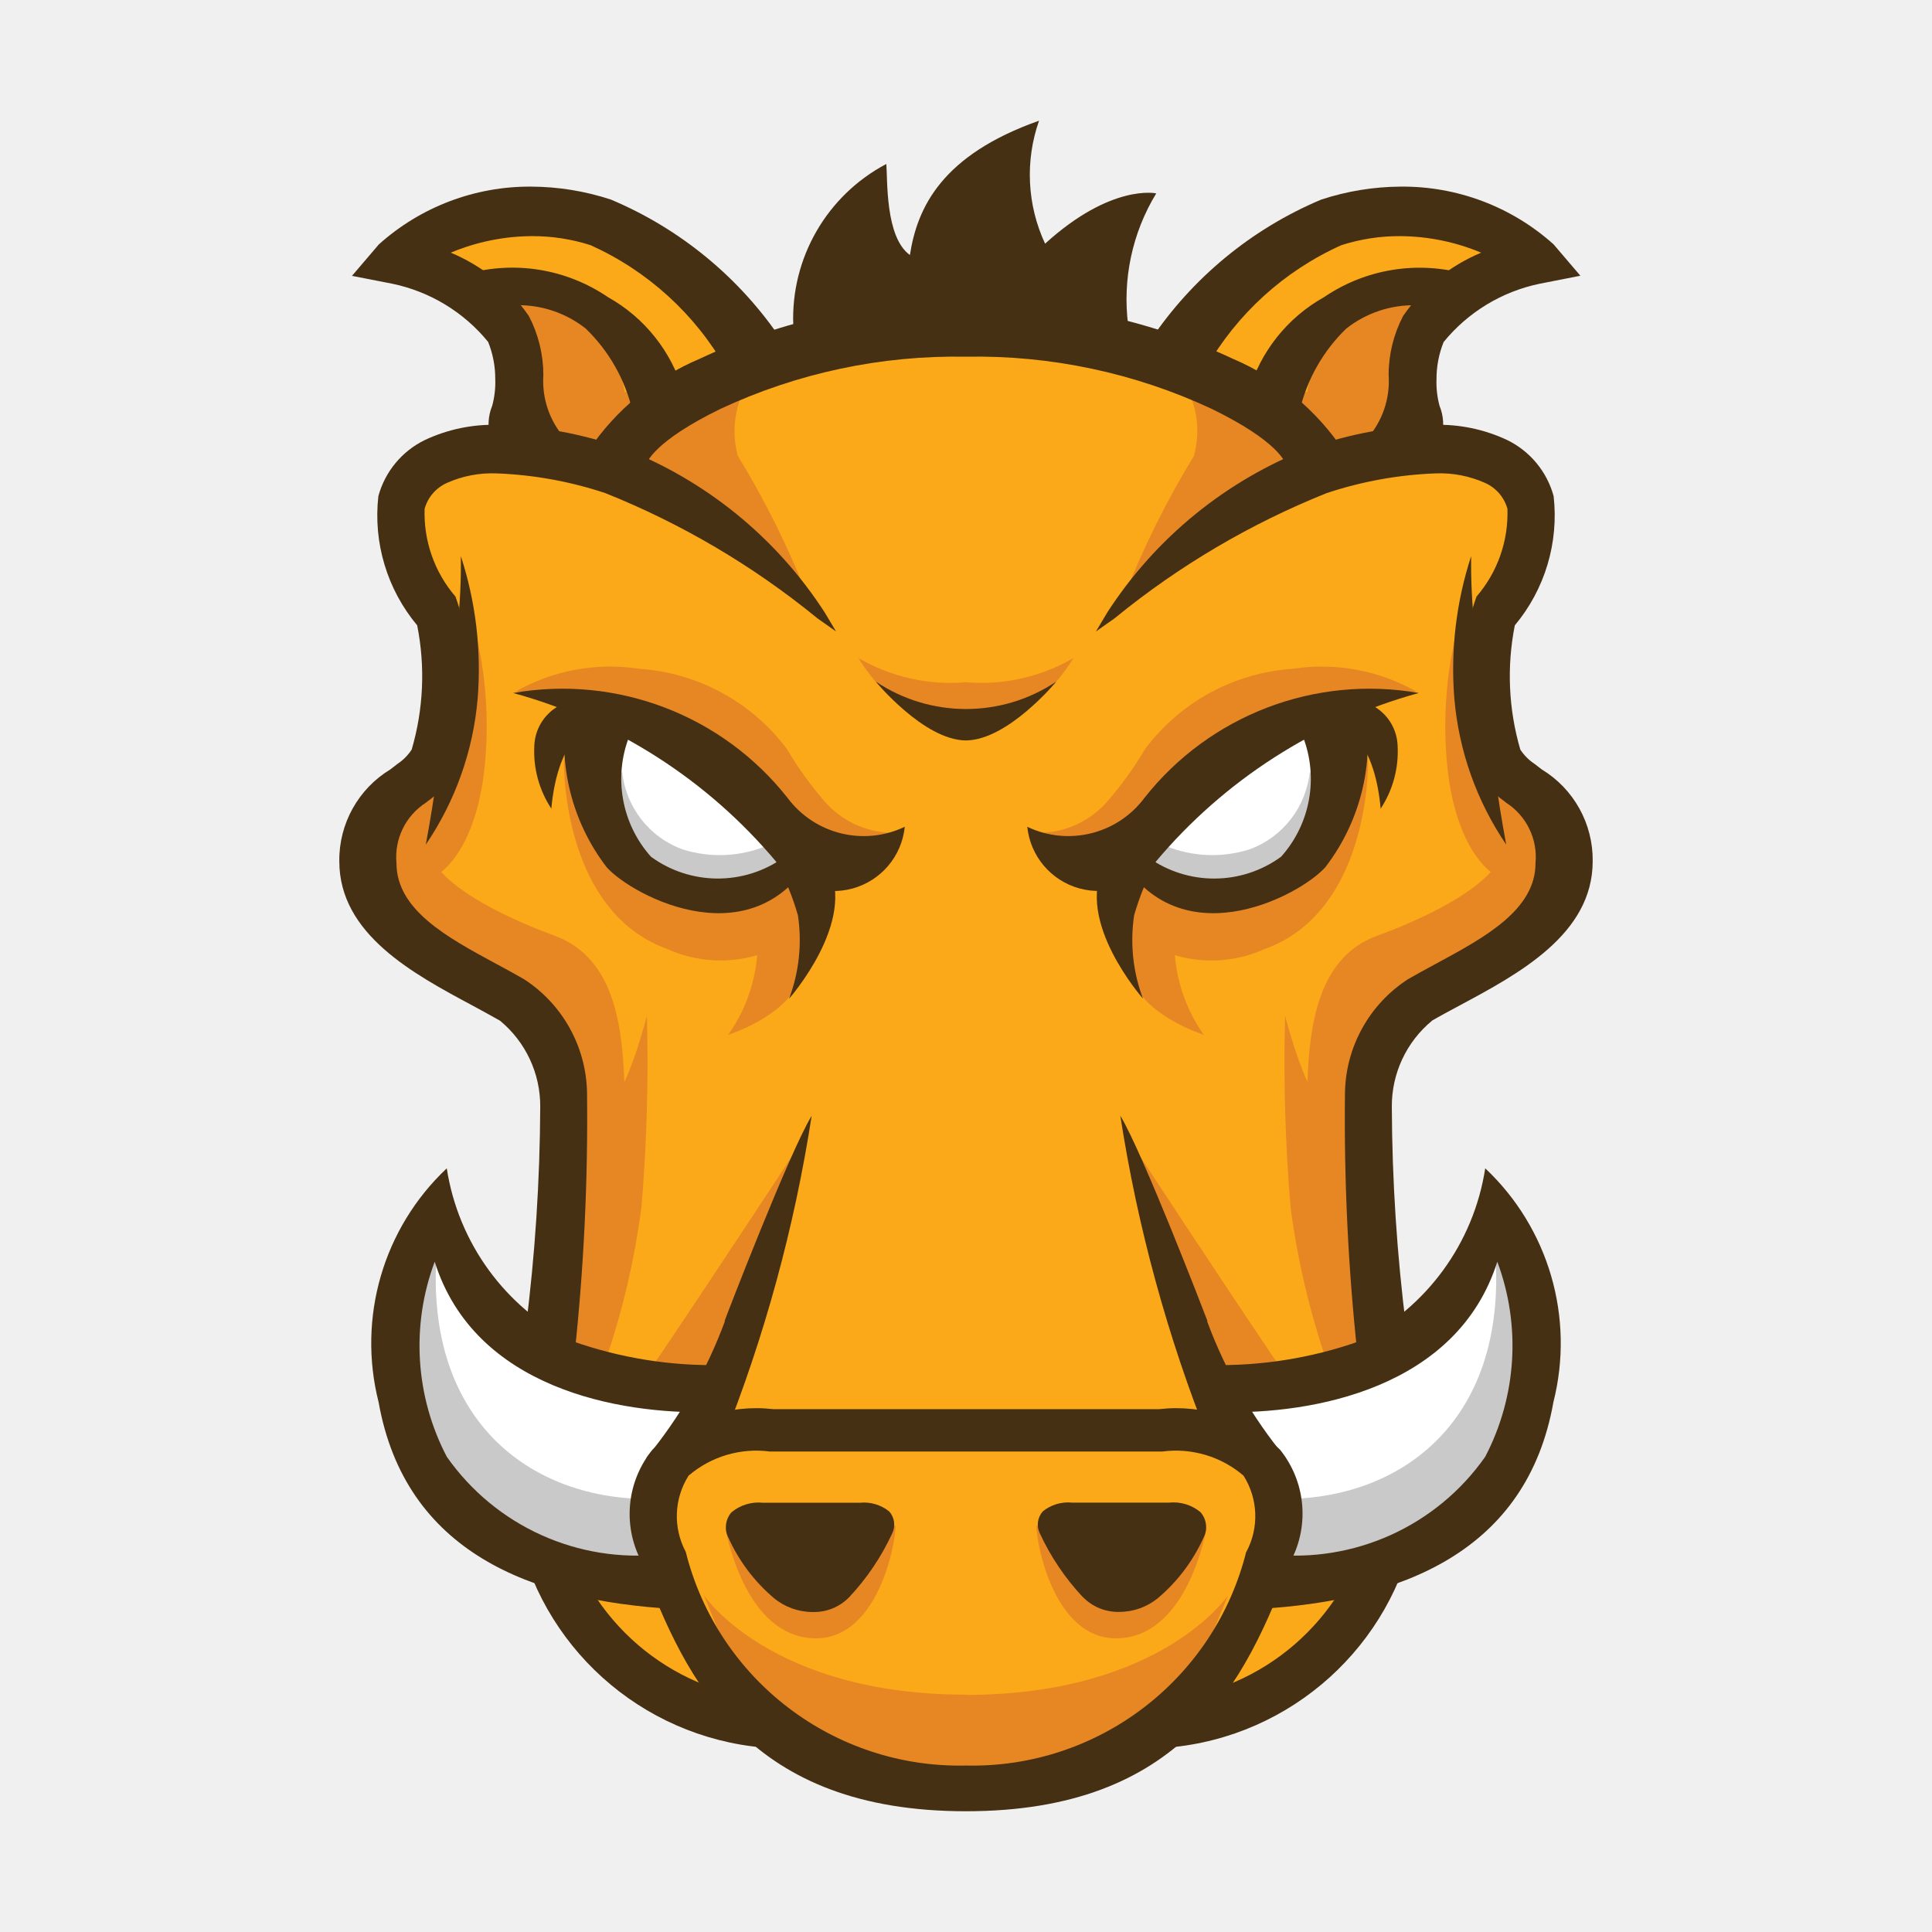
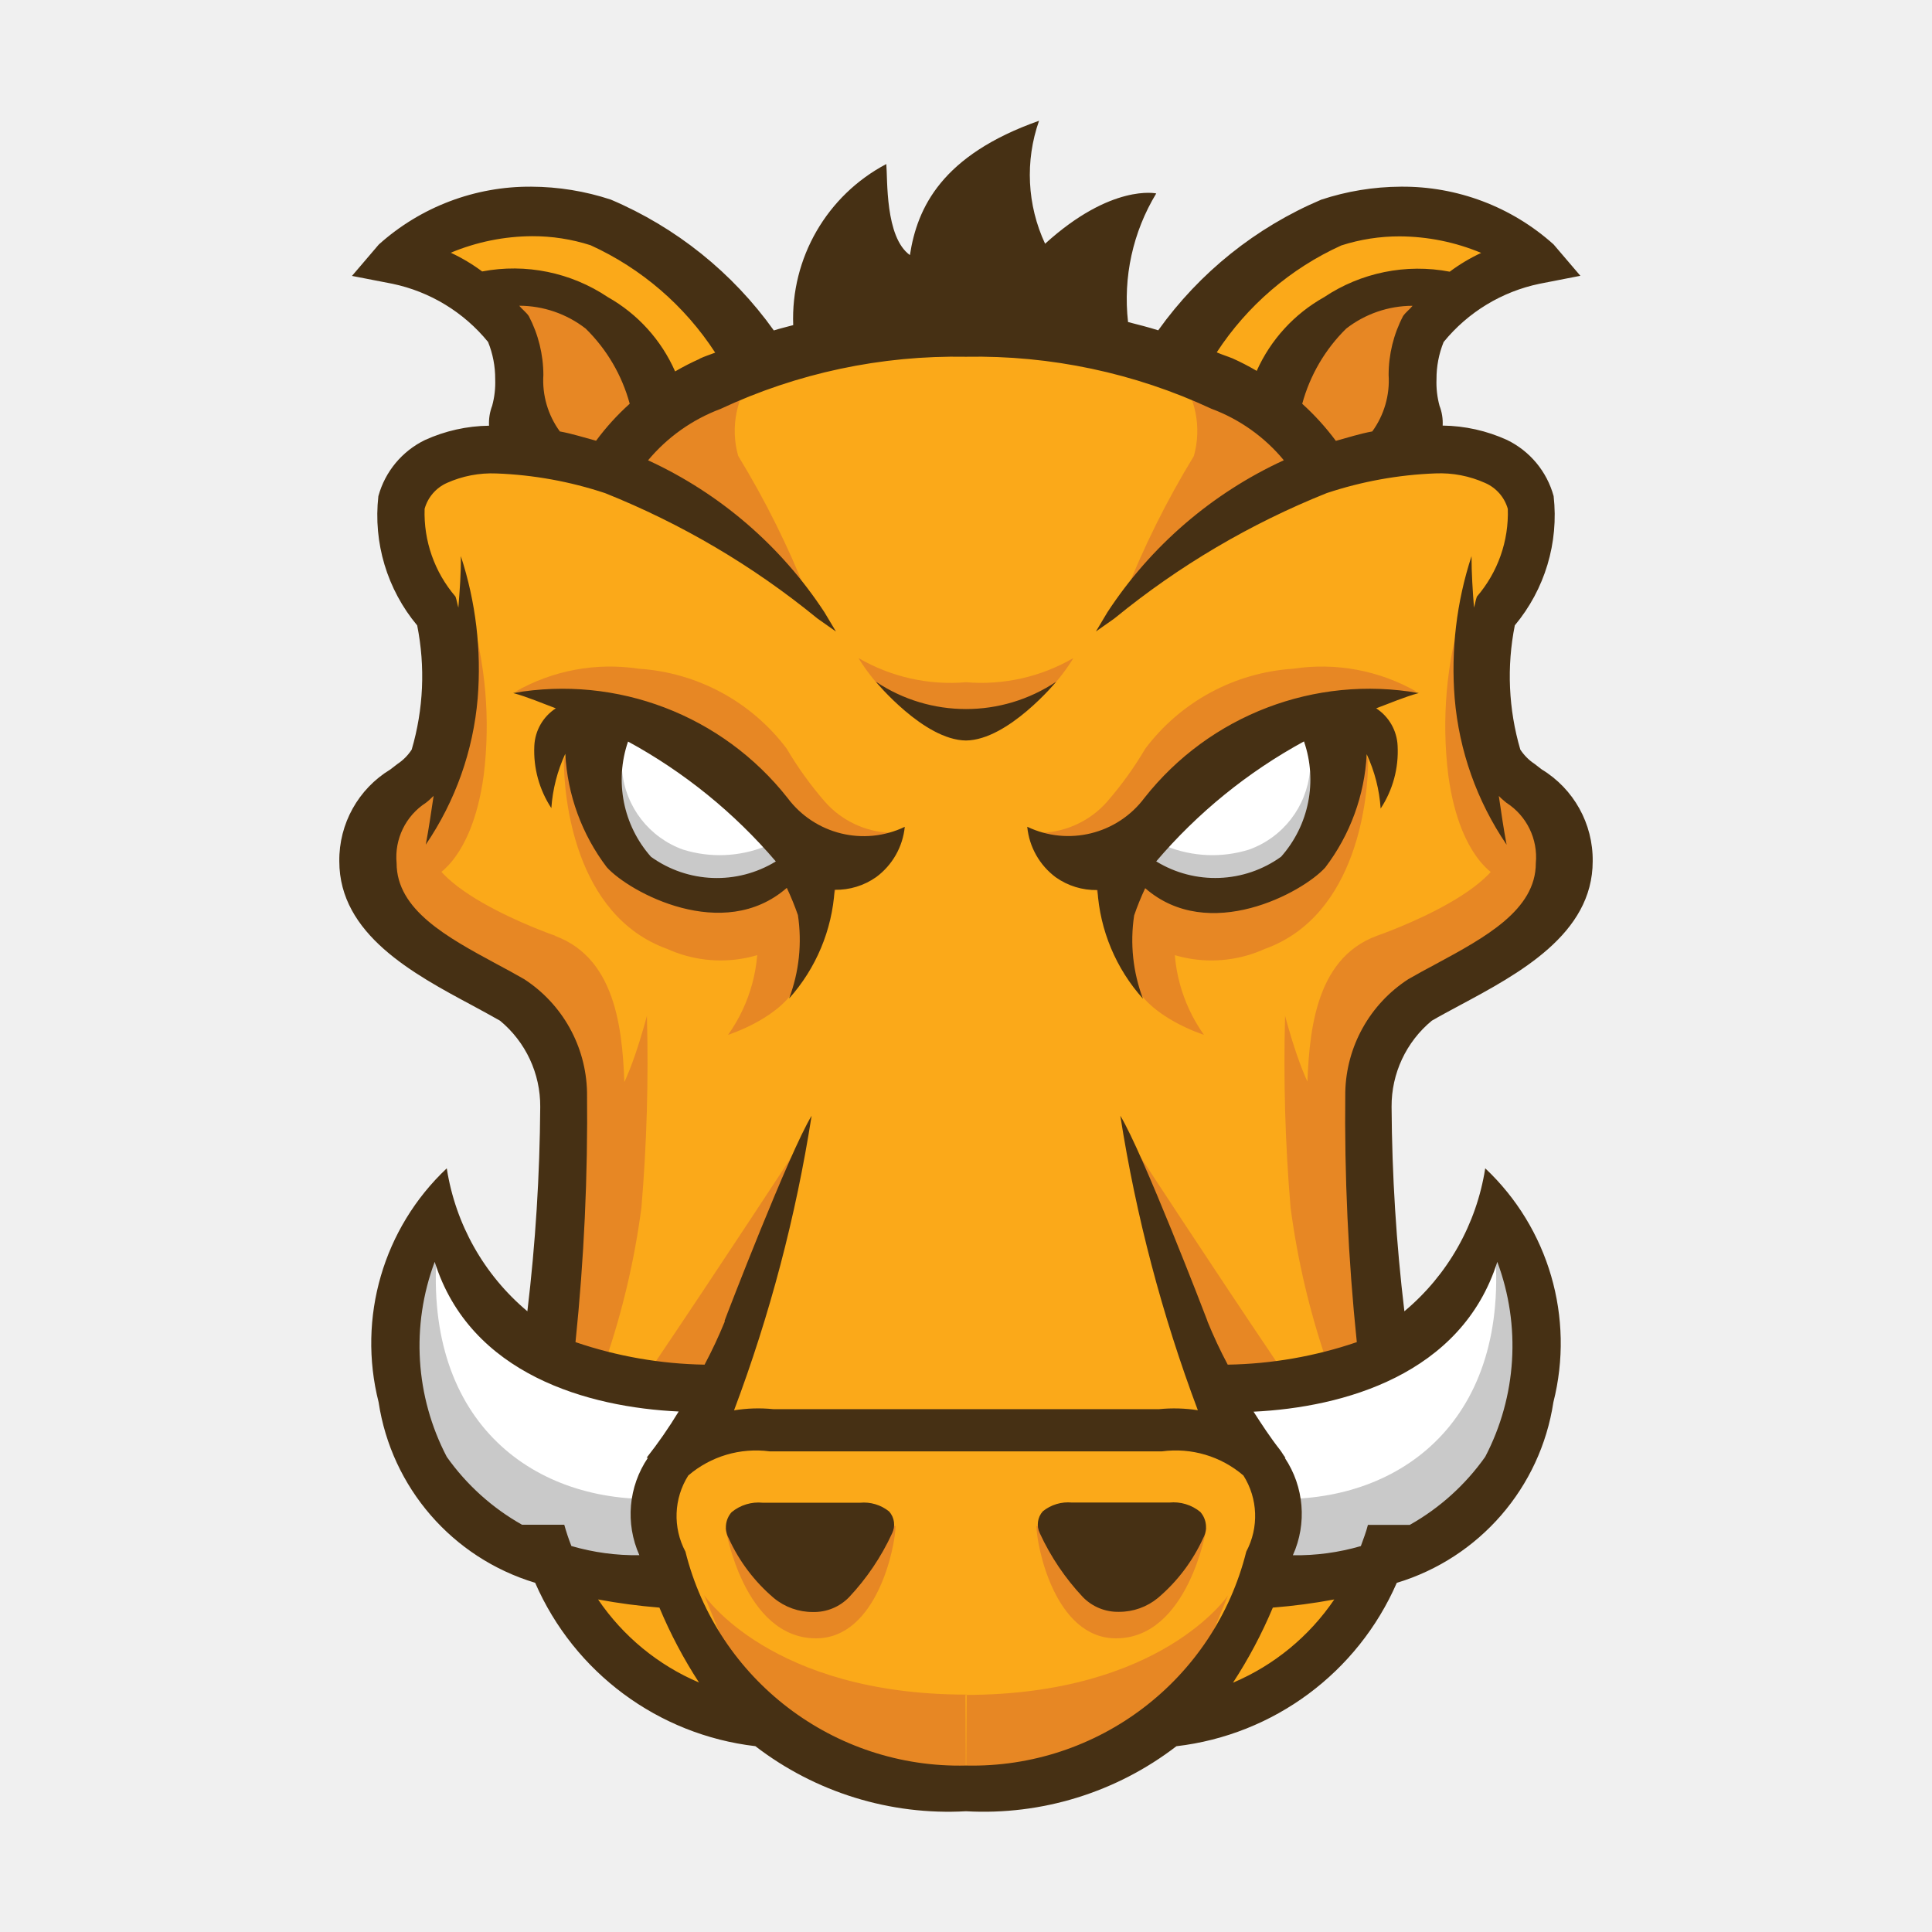
<svg xmlns="http://www.w3.org/2000/svg" viewBox="0 0 32 32">
-   <path d="M6.957,8.805s.48,1.849.548,2.466-1.233,1.986-1.233,2.671a2.673,2.673,0,0,0,1.781,2.535,3.142,3.142,0,0,1,1.712,3.151,13.994,13.994,0,0,1-.548,2.808s-.342,4.589,1.507,5.411,1.438.822,1.849.822S16,29.9,17.779,29.424A4.875,4.875,0,0,0,20.04,28.4a2.324,2.324,0,0,0,2.329-1.439,18.57,18.57,0,0,0,.685-6.37c-.206-1.507-.479-3.493.753-4.178s2.535-1.507,2.329-2.192a5.292,5.292,0,0,0-1.3-1.644,6.786,6.786,0,0,1-.069-2.123c.205-.411,1.438-1.439.753-2.192A2.9,2.9,0,0,0,23.6,7.5l-1.575.137a9.65,9.65,0,0,0-6.165-2.26,9.275,9.275,0,0,0-5.685,2.26,3.513,3.513,0,0,0-2.192,0C6.956,8.052,6.752,7.641,6.957,8.805Z" style="fill:#fba919" />
-   <path d="M13.216,19s-1.357,2.074-2.352,3.546c-.154.228,1,.243,1,.243L13.216,19Zm.646-4.3s-.409,1.02-.633,1.561c-.243.588-1.17.88-1.17.88a2.656,2.656,0,0,0,.481-1.781c0-.536.692-.749.692-.749l.631.088Z" style="fill:#e78724" />
-   <path d="M13.449,15.281a2.14,2.14,0,0,1-2.393.439C9.5,15.161,9.34,13.166,9.34,12.608s2.952.558,3.351.8,1.156,1.2.758,1.875ZM7.573,4.624A3.3,3.3,0,0,1,9.966,5.1,4.376,4.376,0,0,1,11.2,6.459L9.589,7.739A2.072,2.072,0,0,1,8.57,6.34c-.239-1.037-.08-1.516-1-1.715Z" style="fill:#e78724" />
-   <path d="M13.03,12.4a3.338,3.338,0,0,0-2.451-1.324,3.167,3.167,0,0,0-2.046.382s2.272.1,2.927.956c1.219,1.6,3,1.731,3.282,1.379a1.517,1.517,0,0,1-1.078-.513A5.962,5.962,0,0,1,13.03,12.4ZM9.195,15.5s-2.521-.867-2.042-1.744.1-1.356.1-1.356S5.843,13.454,6.2,14.571c.22.685.59,1.182,2.621,2.133.974,1.809.2,5.065.247,5.081.077.026,1.367-.638,1.279-3.684-.027-.935-.1-2.213-1.155-2.6Zm3.3-9.318c-1.057.537-2.5,1.285-2.5,1.285l.57.285c-.054.088-.081.141-.081.141l.585.266s1.428,1.034,2.3,1.7a14.835,14.835,0,0,0-1.148-2.309A1.535,1.535,0,0,1,12.5,6.185Zm3.511,21.887c-3.249,0-4.349-1.649-4.349-1.649l.508,1.236A5.687,5.687,0,0,0,16,29.859" style="fill:#e78724" />
-   <path d="M12.016,25.309s.3,1.827,1.5,1.827c1.017,0,1.317-1.543,1.317-1.862l-2.812.035Zm-1.992-2.755a13.174,13.174,0,0,0,.6-2.553,28.739,28.739,0,0,0,.091-3.176s-.319,1.237-.6,1.436a6.394,6.394,0,0,0-.8,1.556s-.278,2.019-.41,2.7c.366.073.674-.142,1.117.04Zm-2.89-8s.678-.24.878-1.715a6.663,6.663,0,0,0-.239-2.753,9.535,9.535,0,0,1-.2,2.433c-.239.4-.439.518-.718,1.037a.771.771,0,0,0,.279,1Z" style="fill:#e78724" />
-   <path d="M7.944,4.974l-.138-.088C7.4,4.9,7.944,4.974,7.944,4.974Z" style="fill:#fdc168" />
-   <path d="M13.05,5.748a1.58,1.58,0,0,1-.957-.585A3.312,3.312,0,0,0,9.428,3.717,11.993,11.993,0,0,0,6.561,4.1l1.245.786c.132,0,.362,0,.742.01a1.908,1.908,0,0,1,1.8,1.6l5.5-.758" style="fill:#fba919" />
-   <path d="M13.582,14.282a2.165,2.165,0,0,1-1.888.505c-1.144-.239-1.835-.745-1.888-1.622a1.8,1.8,0,0,1,.24-1.223,6.644,6.644,0,0,1,1.888.931c.612.532,1.064,1.383,1.649,1.409Z" style="fill:#fff" />
-   <path d="M12.681,14.016a2.037,2.037,0,0,1-1.368.055,1.531,1.531,0,0,1-1.008-1.3s-.58,1.7,1.046,2.029a2.379,2.379,0,0,0,2.075-.493l-.745-.293Z" style="fill:#c9c9c9" />
-   <path d="M13.139,5.387a2.894,2.894,0,0,1,1.541-2.671c.023.247-.023,1.212.391,1.508.121-.788.529-1.656,2.139-2.225a2.7,2.7,0,0,0,.1,2.037c1.1-1,1.841-.833,1.841-.833a3.374,3.374,0,0,0-.465,2.184c-2.208-.173-5.533.235-5.543,0ZM8.459,7.61c-.527-.437-.134-.843-.176-1.339a1.658,1.658,0,0,0-.131-.651,2.832,2.832,0,0,0-1.64-1l-.537-.105L6.331,4.1a3.783,3.783,0,0,1,3.763-.717,6.355,6.355,0,0,1,2.792,2.307l-.792.372A5,5,0,0,0,9.806,3.985a3.468,3.468,0,0,0-2.537.2,2.969,2.969,0,0,1,1.423,1.09,2.064,2.064,0,0,1,.228.939A1.492,1.492,0,0,0,9.31,7.331ZM7.052,13.99a5.072,5.072,0,0,0,.86-2.425,6.042,6.042,0,0,0-.279-2.354,9.623,9.623,0,0,1-.259,2.354,22.7,22.7,0,0,1-.322,2.425Z" style="fill:#463014" />
-   <path d="M10.551,6.779a2.851,2.851,0,0,0-.8-1.4,2.085,2.085,0,0,0-1.857-.307l-.147-.455a2.732,2.732,0,0,1,2.279.37A2.563,2.563,0,0,1,11.24,6.5l-.689.275ZM9.136,13.4a1.725,1.725,0,0,1-.286-1.047.788.788,0,0,1,.381-.647c.416-.183.6.289.6.289s-.586.145-.7,1.405Z" style="fill:#463014" />
-   <path d="M12.96,14.16l.022.042a1.88,1.88,0,0,1-2.2-.012,1.936,1.936,0,0,1-.357-2,3.582,3.582,0,0,1,1.214.528c-.425-.38-.8-.659-.8-.665l-.483-.137-.94-.322a3.4,3.4,0,0,0,.634,2.772c.438.485,2.494,1.572,3.47-.286l-.564.084Z" style="fill:#463014" />
-   <path d="M12.858,14.279a1.183,1.183,0,0,0,2.128-.585,1.574,1.574,0,0,1-1.942-.479A4.745,4.745,0,0,0,8.5,11.478a8.691,8.691,0,0,1,4.36,2.8Z" style="fill:#463014" />
-   <path d="M8.282,16.906a1.835,1.835,0,0,1,.666,1.426A30.168,30.168,0,0,1,8.708,22c.3.195.509.236.808.435a36.535,36.535,0,0,0,.207-4.346,2.287,2.287,0,0,0-1.043-1.87c-.149-.085-.3-.169-.46-.254-.812-.439-1.653-.893-1.653-1.669a1.07,1.07,0,0,1,.486-1l.027-.022a1.449,1.449,0,0,0,.464-.535,4.26,4.26,0,0,0,0-2.858,2.116,2.116,0,0,1-.511-1.454A.665.665,0,0,1,7.4,8a1.827,1.827,0,0,1,.825-.159,6.484,6.484,0,0,1,1.8.326,13.447,13.447,0,0,1,3.5,2.063l.023.018.3.211-.19-.318A6.988,6.988,0,0,0,10.3,7.415a6.833,6.833,0,0,0-2.049-.378,2.657,2.657,0,0,0-1.212.25,1.46,1.46,0,0,0-.772.93,2.84,2.84,0,0,0,.643,2.141,4.327,4.327,0,0,1-.091,2.057.823.823,0,0,1-.236.238c-.036.029-.076.059-.118.091a1.754,1.754,0,0,0-.845,1.521c0,1.209,1.226,1.865,2.21,2.392C7.988,16.743,8.142,16.826,8.282,16.906Z" style="fill:#463014" />
-   <path d="M8.459,7.61c-.527-.437-.134-.843-.176-1.339a1.658,1.658,0,0,0-.131-.651,2.832,2.832,0,0,0-1.64-1l-.537-.105L6.331,4.1a3.783,3.783,0,0,1,3.763-.717,6.355,6.355,0,0,1,2.792,2.307l-.792.372A5,5,0,0,0,9.806,3.985a3.468,3.468,0,0,0-2.537.2,2.969,2.969,0,0,1,1.423,1.09,2.064,2.064,0,0,1,.228.939A1.492,1.492,0,0,0,9.31,7.331Z" style="fill:#463014" />
-   <path d="M8.441,7.7l-.034-.028a.815.815,0,0,1-.254-.953,1.493,1.493,0,0,0,.05-.441,1.628,1.628,0,0,0-.118-.615A2.779,2.779,0,0,0,6.5,4.7l-.67-.131.444-.52A3.737,3.737,0,0,1,8.8,3.091a4.284,4.284,0,0,1,1.317.214,6.391,6.391,0,0,1,2.836,2.34L13,5.722l-.937.441-.038-.06A4.889,4.889,0,0,0,9.782,4.061a3.142,3.142,0,0,0-.966-.15,3.522,3.522,0,0,0-1.35.274,2.943,2.943,0,0,1,1.294,1.05A2.12,2.12,0,0,1,9,6.209a1.437,1.437,0,0,0,.363,1.06l.111.092L8.442,7.7Z" style="fill:#463014" />
-   <path d="M10.551,6.779a2.851,2.851,0,0,0-.8-1.4,2.085,2.085,0,0,0-1.857-.307l-.147-.455a2.732,2.732,0,0,1,2.279.37A2.563,2.563,0,0,1,11.24,6.5l-.689.275Z" style="fill:#463014" />
-   <path d="M10.494,6.887,10.474,6.8A2.769,2.769,0,0,0,9.7,5.441a1.8,1.8,0,0,0-1.151-.386,2.115,2.115,0,0,0-.63.092l-.076.025-.2-.608.076-.024a2.811,2.811,0,0,1,2.35.381,2.64,2.64,0,0,1,1.249,1.571l.01.063-.835.332ZM8.548,4.9a1.984,1.984,0,0,1,1.25.42,2.8,2.8,0,0,1,.807,1.355l.543-.216a2.68,2.68,0,0,0-1.17-1.4A2.523,2.523,0,0,0,8.5,4.594a2.71,2.71,0,0,0-.652.077l.1.3A2.373,2.373,0,0,1,8.548,4.9Zm4.914,21.8a1.006,1.006,0,0,1-.643-.23,2.836,2.836,0,0,1-.75-.992.377.377,0,0,1,.048-.431.7.7,0,0,1,.518-.157h1.609a.666.666,0,0,1,.485.145.329.329,0,0,1,.048.364,3.979,3.979,0,0,1-.713,1.057.811.811,0,0,1-.6.244Zm.247-12.364-.851-.055a4.45,4.45,0,0,1,.358.879,2.756,2.756,0,0,1-.146,1.381S14.206,15.255,13.709,14.334ZM12.646,28.945a4.573,4.573,0,0,1-4.095-3.691h.791a3.838,3.838,0,0,0,3.364,2.9l-.061.789Z" style="fill:#463014" />
-   <path d="M11.8,23.817a1.987,1.987,0,0,1,.005-.788,3.6,3.6,0,0,0-.953-.338c-.253-.16-1.55.164-2.491-.974-1.179-1.426-.931-2.277-.931-2.277-.3.336-.6.208-1.056,1.774s.217,2.658,1.48,3.754a4.02,4.02,0,0,0,2.167.813c-.243-.244.415-.269.869-.438a1.214,1.214,0,0,1,.3-1.009,1.543,1.543,0,0,1,.6-.358l.034-.082A.7.7,0,0,1,11.8,23.817Z" style="fill:#fff" />
-   <path d="M10.88,25.333c-.026-.077-.046-.155-.066-.234s-.125-.33,0-.052a1.033,1.033,0,0,1-.071-.219c-2.046,0-3.827-1.408-3.483-4.361-.268-.356-.643.717-.643.717S5.6,24.158,8.242,25.311a4.088,4.088,0,0,0,1.844.549.926.926,0,0,0,.858-.365c-.024-.054-.046-.108-.065-.163Z" style="fill:#c9c9c9" />
-   <path d="M11.758,23.389a1.643,1.643,0,0,1,.175-.731c.008-.017.018-.032.027-.049a6.963,6.963,0,0,1-2.467-.391A3.86,3.86,0,0,1,7.4,19.351a3.978,3.978,0,0,0-1.129,3.874c.441,2.479,2.516,3.287,4.882,3.424a1.881,1.881,0,0,1-.182-.906A3.846,3.846,0,0,1,7.4,24.128a3.971,3.971,0,0,1-.2-3.23C7.861,23,10.257,23.425,11.758,23.389Z" style="fill:#463014" />
-   <path d="M12.006,21.885a7.8,7.8,0,0,1-1.3,2.261s1.2-.054,1.262-.266a24.7,24.7,0,0,0,1.476-5.4c-.372.612-1.407,3.3-1.443,3.4Z" style="fill:#463014" />
-   <path d="M18.784,19s1.356,2.074,2.352,3.546c.154.228-1,.243-1,.243L18.784,19Zm-.646-4.3s.409,1.02.633,1.561c.243.588,1.17.88,1.17.88a2.656,2.656,0,0,1-.48-1.781c0-.536-.692-.749-.692-.749l-.631.088Z" style="fill:#e78724" />
-   <path d="M18.551,15.281a2.141,2.141,0,0,0,2.394.439c1.556-.558,1.715-2.553,1.715-3.112s-2.952.558-3.351.8-1.157,1.2-.758,1.875ZM24.427,4.624a3.305,3.305,0,0,0-2.394.479A4.384,4.384,0,0,0,20.8,6.459l1.614,1.279a2.073,2.073,0,0,0,1.019-1.4c.239-1.037.08-1.516,1-1.715Z" style="fill:#e78724" />
-   <path d="M18.97,12.4a3.337,3.337,0,0,1,2.451-1.324,3.166,3.166,0,0,1,2.045.382s-2.272.1-2.927.956c-1.219,1.6-3,1.731-3.281,1.379a1.516,1.516,0,0,0,1.078-.513A5.962,5.962,0,0,0,18.97,12.4Zm3.835,3.1s2.52-.867,2.042-1.744-.1-1.356-.1-1.356,1.408,1.051,1.049,2.168c-.22.685-.59,1.182-2.621,2.133-.974,1.809-.2,5.065-.247,5.081-.077.026-1.367-.638-1.279-3.684C21.677,17.165,21.752,15.888,22.805,15.5ZM19.5,6.185c1.057.537,2.5,1.285,2.5,1.285l-.57.285c.054.088.081.141.081.141l-.585.266s-1.428,1.034-2.3,1.7a14.821,14.821,0,0,1,1.148-2.309A1.534,1.534,0,0,0,19.5,6.185ZM15.991,28.073c3.248,0,4.349-1.649,4.349-1.649l-.507,1.236A5.688,5.688,0,0,1,16,29.859" style="fill:#e78724" />
-   <path d="M19.984,25.309s-.3,1.827-1.5,1.827c-1.017,0-1.317-1.543-1.317-1.862Zm1.992-2.755a13.193,13.193,0,0,1-.6-2.553,28.7,28.7,0,0,1-.091-3.176s.319,1.237.6,1.436a6.38,6.38,0,0,1,.8,1.556s.278,2.019.41,2.7c-.366.073-.674-.142-1.117.04Zm2.89-8s-.678-.24-.878-1.715a6.663,6.663,0,0,1,.239-2.753,9.524,9.524,0,0,0,.2,2.433c.239.4.439.518.718,1.037A.772.772,0,0,1,24.866,14.551Z" style="fill:#e78724" />
-   <path d="M24.056,4.974l.139-.088C24.6,4.9,24.056,4.974,24.056,4.974Z" style="fill:#fdc168" />
-   <path d="M18.95,5.748a1.58,1.58,0,0,0,.957-.585,3.312,3.312,0,0,1,2.665-1.447,11.993,11.993,0,0,1,2.867.383l-1.245.786c-.132,0-.362,0-.743.01a1.907,1.907,0,0,0-1.8,1.6l-5.5-.758" style="fill:#fba919" />
-   <path d="M18.418,14.282a2.165,2.165,0,0,0,1.888.505c1.144-.239,1.835-.745,1.888-1.622a1.8,1.8,0,0,0-.239-1.223,6.639,6.639,0,0,0-1.888.931C19.456,13.4,19,14.256,18.418,14.282Z" style="fill:#fff" />
-   <path d="M19.319,14.016a2.038,2.038,0,0,0,1.368.055,1.531,1.531,0,0,0,1.008-1.3s.579,1.7-1.046,2.029a2.379,2.379,0,0,1-2.075-.493l.745-.293Z" style="fill:#c9c9c9" />
-   <path d="M23.541,7.61c.527-.437.135-.843.176-1.339a1.65,1.65,0,0,1,.13-.651,2.832,2.832,0,0,1,1.64-1l.537-.105L25.67,4.1a3.784,3.784,0,0,0-3.764-.717,6.355,6.355,0,0,0-2.792,2.307l.792.372a5,5,0,0,1,2.289-2.075,3.467,3.467,0,0,1,2.537.2,2.97,2.97,0,0,0-1.423,1.09,2.063,2.063,0,0,0-.227.939,1.492,1.492,0,0,1-.392,1.114l.852.279Zm1.407,6.38a5.074,5.074,0,0,1-.86-2.425,6.043,6.043,0,0,1,.279-2.354,9.614,9.614,0,0,0,.26,2.354A22.772,22.772,0,0,0,24.948,13.99Z" style="fill:#463014" />
-   <path d="M21.449,6.779a2.85,2.85,0,0,1,.8-1.4,2.084,2.084,0,0,1,1.856-.307l.148-.455a2.733,2.733,0,0,0-2.28.37A2.565,2.565,0,0,0,20.76,6.5ZM22.864,13.4a1.724,1.724,0,0,0,.285-1.047.786.786,0,0,0-.38-.647c-.416-.183-.6.289-.6.289s.586.145.7,1.405Z" style="fill:#463014" />
-   <path d="M19.041,14.16l-.022.042a1.879,1.879,0,0,0,2.2-.012,1.934,1.934,0,0,0,.357-2,3.585,3.585,0,0,0-1.214.528c.425-.38.8-.659.8-.665l.484-.137.939-.322a3.4,3.4,0,0,1-.635,2.772c-.438.485-2.494,1.572-3.469-.286l.565.084Z" style="fill:#463014" />
-   <path d="M19.142,14.279a1.183,1.183,0,0,1-2.127-.585,1.574,1.574,0,0,0,1.941-.479A4.745,4.745,0,0,1,23.5,11.478a8.7,8.7,0,0,0-4.361,2.8Z" style="fill:#463014" />
-   <path d="M23.719,16.906a1.834,1.834,0,0,0-.666,1.426A30.05,30.05,0,0,0,23.292,22c-.3.195-.509.236-.808.435a36.446,36.446,0,0,1-.207-4.346,2.287,2.287,0,0,1,1.043-1.87c.149-.085.3-.169.46-.254.812-.439,1.653-.893,1.653-1.669a1.07,1.07,0,0,0-.486-1l-.027-.022a1.446,1.446,0,0,1-.464-.535,4.26,4.26,0,0,1,0-2.858,2.116,2.116,0,0,0,.512-1.454A.666.666,0,0,0,24.6,8a1.826,1.826,0,0,0-.825-.159,6.482,6.482,0,0,0-1.8.326,13.457,13.457,0,0,0-3.5,2.063l-.023.018-.3.211.19-.318A6.991,6.991,0,0,1,21.7,7.415a6.834,6.834,0,0,1,2.049-.378,2.658,2.658,0,0,1,1.212.25,1.46,1.46,0,0,1,.772.93,2.839,2.839,0,0,1-.643,2.141,4.332,4.332,0,0,0,.091,2.057.824.824,0,0,0,.237.238c.036.029.075.059.118.091a1.753,1.753,0,0,1,.844,1.521c0,1.209-1.226,1.865-2.21,2.392-.162.087-.316.169-.455.25Z" style="fill:#463014" />
-   <path d="M22.257,7.468A4.178,4.178,0,0,0,20.415,5.94,10,10,0,0,0,16,5H16a10,10,0,0,0-4.412.943A4.179,4.179,0,0,0,9.743,7.468l-.084.111.984.219.031-.039.016-.036c.015-.065.147-.416,1.244-.951A9.211,9.211,0,0,1,16,5.908a9.208,9.208,0,0,1,4.065.862c1.1.535,1.229.886,1.244.951l.016.036.031.039.984-.219-.083-.111Z" style="fill:#463014" />
-   <path d="M23.541,7.61c.527-.437.135-.843.176-1.339a1.65,1.65,0,0,1,.13-.651,2.832,2.832,0,0,1,1.64-1l.537-.105L25.67,4.1a3.784,3.784,0,0,0-3.764-.717,6.355,6.355,0,0,0-2.792,2.307l.792.372a5,5,0,0,1,2.289-2.075,3.467,3.467,0,0,1,2.537.2,2.97,2.97,0,0,0-1.423,1.09,2.063,2.063,0,0,0-.227.939,1.492,1.492,0,0,1-.392,1.114l.852.279Z" style="fill:#463014" />
-   <path d="M22.528,7.362l.111-.092A1.438,1.438,0,0,0,23,6.209a2.118,2.118,0,0,1,.239-.974,2.947,2.947,0,0,1,1.294-1.05,3.527,3.527,0,0,0-1.35-.274,3.137,3.137,0,0,0-.966.15A4.885,4.885,0,0,0,19.973,6.1l-.038.06L19,5.722l.048-.076a6.389,6.389,0,0,1,2.835-2.34A4.285,4.285,0,0,1,23.2,3.091a3.738,3.738,0,0,1,2.532.956l.444.52L25.5,4.7a2.779,2.779,0,0,0-1.589.965,1.636,1.636,0,0,0-.118.615,1.492,1.492,0,0,0,.05.441.815.815,0,0,1-.255.953l-.034.028-1.031-.338Z" style="fill:#463014" />
-   <path d="M21.449,6.779a2.85,2.85,0,0,1,.8-1.4,2.084,2.084,0,0,1,1.856-.307l.148-.455a2.733,2.733,0,0,0-2.28.37A2.565,2.565,0,0,0,20.76,6.5Z" style="fill:#463014" />
-   <path d="M20.672,6.555l.009-.063A2.643,2.643,0,0,1,21.93,4.922a2.812,2.812,0,0,1,2.35-.381l.076.024-.2.608-.076-.025a2.126,2.126,0,0,0-.63-.092,1.8,1.8,0,0,0-1.151.386A2.769,2.769,0,0,0,21.527,6.8l-.021.091-.835-.332Zm3.384-1.581.1-.3a2.705,2.705,0,0,0-.652-.077,2.523,2.523,0,0,0-1.48.458,2.679,2.679,0,0,0-1.17,1.4l.543.216A2.8,2.8,0,0,1,22.2,5.316a1.984,1.984,0,0,1,1.25-.42,2.377,2.377,0,0,1,.6.077Zm-6.12,21.48a3.991,3.991,0,0,1-.713-1.057.329.329,0,0,1,.049-.364.665.665,0,0,1,.484-.145h1.61a.7.7,0,0,1,.517.157.377.377,0,0,1,.048.431,2.834,2.834,0,0,1-.75.992,1.007,1.007,0,0,1-.643.23.811.811,0,0,1-.6-.244Zm.356-12.119.851-.055a4.462,4.462,0,0,0-.358.879,2.756,2.756,0,0,0,.146,1.381S17.795,15.255,18.292,14.334Z" style="fill:#463014" />
-   <path d="M16,11.3a3.026,3.026,0,0,1-1.78-.4s.695,1.218,1.779,1.218v0c1.085,0,1.779-1.218,1.779-1.218A3.028,3.028,0,0,1,16,11.3Z" style="fill:#e78724" />
-   <path d="M17.494,11.29a2.686,2.686,0,0,1-2.987,0s.792.967,1.489.974H16C16.7,12.256,17.494,11.29,17.494,11.29Zm1.86,17.655-.061-.789a3.838,3.838,0,0,0,3.364-2.9h.791A4.573,4.573,0,0,1,19.354,28.945Z" style="fill:#463014" />
-   <path d="M20.2,23.817a1.982,1.982,0,0,0-.005-.788,3.6,3.6,0,0,1,.953-.338c.253-.16,1.551.164,2.492-.974,1.179-1.426.93-2.277.93-2.277.3.336.6.208,1.056,1.774s-.217,2.658-1.48,3.754a4.019,4.019,0,0,1-2.167.813c.243-.244-.415-.269-.869-.438a1.214,1.214,0,0,0-.3-1.009,1.542,1.542,0,0,0-.6-.358c-.012-.028-.023-.055-.034-.082a.712.712,0,0,0,.019-.076Z" style="fill:#fff" />
-   <path d="M21.12,25.333c.027-.077.046-.155.066-.234s.126-.33,0-.052a1.034,1.034,0,0,0,.071-.219c2.046,0,3.827-1.408,3.482-4.361.268-.356.643.717.643.717s1.024,2.975-1.621,4.127a4.088,4.088,0,0,1-1.844.549.925.925,0,0,1-.858-.365c.024-.054.047-.108.065-.163Z" style="fill:#c9c9c9" />
-   <path d="M20.241,23.389a1.644,1.644,0,0,0-.174-.731c-.009-.017-.018-.032-.027-.049a6.963,6.963,0,0,0,2.467-.391A3.86,3.86,0,0,0,24.6,19.351a3.978,3.978,0,0,1,1.129,3.874c-.441,2.479-2.516,3.287-4.882,3.424a1.88,1.88,0,0,0,.182-.906A3.847,3.847,0,0,0,24.6,24.128a3.971,3.971,0,0,0,.2-3.23c-.665,2.1-3.061,2.527-4.563,2.491Z" style="fill:#463014" />
-   <path d="M21.2,24.01a2.49,2.49,0,0,0-2-.67l-3.192,0H16l-3.192,0a2.49,2.49,0,0,0-2,.67,1.685,1.685,0,0,0-.192,1.837C11.369,27.905,12.433,30,16,30H16c3.562,0,4.627-2.094,5.384-4.153A1.686,1.686,0,0,0,21.2,24.01ZM20.642,25.7A4.677,4.677,0,0,1,16,29.243a4.676,4.676,0,0,1-4.642-3.54,1.253,1.253,0,0,1,.047-1.261,1.72,1.72,0,0,1,1.347-.4h.864l2.385,0,2.385,0h.863a1.72,1.72,0,0,1,1.348.4,1.253,1.253,0,0,1,.047,1.261Z" style="fill:#463014" />
-   <path d="M19.994,21.885a7.8,7.8,0,0,0,1.3,2.261s-1.2-.054-1.262-.266a24.725,24.725,0,0,1-1.476-5.4c.372.612,1.406,3.3,1.443,3.4Z" style="fill:#463014" />
+   <path d="M6.957,8.806s.48,1.849.548,2.466-1.233,1.986-1.233,2.671a2.674,2.674,0,0,0,1.781,2.534,3.142,3.142,0,0,1,1.712,3.151,13.977,13.977,0,0,1-.548,2.808s-.342,4.589,1.507,5.411,1.438.822,1.849.822S16,29.9,17.779,29.424A4.88,4.88,0,0,0,20.04,28.4a2.324,2.324,0,0,0,2.329-1.439,18.6,18.6,0,0,0,.685-6.37c-.206-1.507-.479-3.493.753-4.178s2.535-1.506,2.329-2.191a5.29,5.29,0,0,0-1.3-1.644,6.753,6.753,0,0,1-.069-2.123c.205-.411,1.438-1.439.753-2.192A2.9,2.9,0,0,0,23.6,7.5l-1.575.137a9.647,9.647,0,0,0-6.165-2.26,9.275,9.275,0,0,0-5.685,2.26,3.51,3.51,0,0,0-2.192,0C6.956,8.053,6.752,7.642,6.957,8.806ZM13.05,5.749a1.585,1.585,0,0,1-.957-.585A3.311,3.311,0,0,0,9.428,3.718,11.965,11.965,0,0,0,6.561,4.1l1.245.786c.132,0,.362,0,.742.01a1.906,1.906,0,0,1,1.8,1.6l5.5-.758m3.1.01a1.585,1.585,0,0,0,.957-.585,3.309,3.309,0,0,1,2.665-1.447,11.965,11.965,0,0,1,2.867.383l-1.245.786c-.132,0-.362,0-.743.01a1.906,1.906,0,0,0-1.8,1.6l-5.5-.758" style="fill:#fba919" />
+   <path d="M13.216,19s-1.357,2.074-2.352,3.546c-.154.228,1,.243,1,.243Zm.646-4.3s-.409,1.019-.633,1.56c-.243.588-1.17.88-1.17.88a2.651,2.651,0,0,0,.481-1.78c0-.536.692-.749.692-.749l.631.088Zm-.413.581a2.14,2.14,0,0,1-2.393.438C9.5,15.162,9.34,13.167,9.34,12.609s2.952.558,3.351.8,1.156,1.2.758,1.875ZM7.573,4.625A3.3,3.3,0,0,1,9.966,5.1,4.371,4.371,0,0,1,11.2,6.46L9.589,7.74a2.078,2.078,0,0,1-1.019-1.4c-.239-1.037-.08-1.516-1-1.715ZM13.03,12.4a3.336,3.336,0,0,0-2.451-1.324,3.162,3.162,0,0,0-2.046.382s2.272.1,2.927.956c1.219,1.6,3,1.731,3.282,1.379a1.52,1.52,0,0,1-1.078-.513A5.951,5.951,0,0,1,13.03,12.4ZM9.2,15.5s-2.521-.867-2.042-1.744.1-1.356.1-1.356S5.843,13.455,6.2,14.572c.22.685.59,1.181,2.621,2.132.974,1.809.2,5.065.247,5.081.077.026,1.367-.638,1.279-3.684-.027-.935-.1-2.213-1.155-2.6Zm3.3-9.318c-1.057.537-2.5,1.285-2.5,1.285l.57.285c-.054.088-.081.141-.081.141l.585.266s1.428,1.034,2.3,1.7a14.823,14.823,0,0,0-1.148-2.309A1.534,1.534,0,0,1,12.5,6.186Zm3.511,21.886c-3.249,0-4.349-1.649-4.349-1.649l.508,1.236A5.688,5.688,0,0,0,16,29.859m-3.984-4.55s.3,1.827,1.5,1.827c1.017,0,1.317-1.543,1.317-1.862l-2.812.035Zm-1.992-2.755a13.088,13.088,0,0,0,.6-2.553,28.767,28.767,0,0,0,.091-3.176s-.319,1.237-.6,1.436a6.439,6.439,0,0,0-.8,1.556s-.278,2.019-.41,2.7c.366.073.674-.142,1.117.04Zm-2.89-8s.678-.24.878-1.715a6.658,6.658,0,0,0-.239-2.753,9.513,9.513,0,0,1-.2,2.433c-.239.4-.439.518-.718,1.037a.771.771,0,0,0,.279,1ZM18.784,19s1.356,2.074,2.352,3.546c.154.228-1,.243-1,.243Zm-.646-4.3s.409,1.019.633,1.56c.243.588,1.17.88,1.17.88a2.652,2.652,0,0,1-.48-1.78c0-.536-.692-.749-.692-.749l-.631.088Zm.413.581a2.141,2.141,0,0,0,2.394.438c1.556-.557,1.715-2.552,1.715-3.111s-2.952.558-3.351.8-1.157,1.2-.758,1.875ZM24.427,4.625a3.3,3.3,0,0,0-2.394.479A4.382,4.382,0,0,0,20.8,6.46l1.614,1.279a2.075,2.075,0,0,0,1.019-1.4c.239-1.037.08-1.516,1-1.715ZM18.97,12.4a3.336,3.336,0,0,1,2.451-1.324,3.164,3.164,0,0,1,2.045.382s-2.272.1-2.927.956c-1.219,1.6-3,1.731-3.281,1.379a1.52,1.52,0,0,0,1.078-.513A5.951,5.951,0,0,0,18.97,12.4Zm3.835,3.1s2.52-.867,2.042-1.744-.1-1.356-.1-1.356,1.408,1.051,1.049,2.168c-.22.685-.59,1.181-2.621,2.132-.974,1.809-.2,5.065-.247,5.081-.077.026-1.367-.638-1.279-3.684C21.677,17.165,21.752,15.888,22.805,15.5ZM19.5,6.186c1.057.537,2.5,1.285,2.5,1.285l-.57.285c.054.088.081.141.081.141l-.585.266s-1.428,1.034-2.3,1.7a14.823,14.823,0,0,1,1.148-2.309A1.535,1.535,0,0,0,19.5,6.186ZM15.991,28.073c3.248,0,4.349-1.649,4.349-1.649l-.507,1.236A5.684,5.684,0,0,1,16,29.859m3.984-4.55s-.3,1.827-1.5,1.827c-1.017,0-1.317-1.543-1.317-1.862Zm1.992-2.755a13.16,13.16,0,0,1-.6-2.553,28.524,28.524,0,0,1-.091-3.176s.319,1.237.6,1.436a6.385,6.385,0,0,1,.8,1.556s.278,2.019.41,2.7c-.366.073-.674-.142-1.117.04Zm2.89-8s-.678-.24-.878-1.715a6.658,6.658,0,0,1,.239-2.753,9.513,9.513,0,0,0,.2,2.433c.239.4.439.518.718,1.037a.773.773,0,0,1-.279.995ZM16,11.3a3.028,3.028,0,0,1-1.78-.4s.695,1.218,1.779,1.218h0c1.085,0,1.779-1.218,1.779-1.218A3.037,3.037,0,0,1,16,11.3Z" style="fill:#e78724" />
+   <path d="M13.582,14.283a2.166,2.166,0,0,1-1.888.505c-1.144-.239-1.835-.745-1.888-1.622a1.8,1.8,0,0,1,.24-1.223,6.635,6.635,0,0,1,1.888.931c.612.532,1.064,1.383,1.649,1.409ZM11.8,23.817a1.991,1.991,0,0,1,0-.788,3.621,3.621,0,0,0-.953-.338c-.253-.16-1.55.164-2.491-.974C7.182,20.291,7.43,19.44,7.43,19.44c-.3.336-.6.208-1.056,1.774s.217,2.658,1.48,3.754a4.02,4.02,0,0,0,2.167.813c-.243-.244.415-.269.869-.438a1.217,1.217,0,0,1,.3-1.009,1.55,1.55,0,0,1,.6-.358l.034-.082C11.815,23.869,11.807,23.843,11.8,23.817Zm6.618-9.534a2.166,2.166,0,0,0,1.888.505c1.144-.239,1.835-.745,1.888-1.622a1.8,1.8,0,0,0-.239-1.223,6.635,6.635,0,0,0-1.888.931C19.456,13.4,19,14.257,18.418,14.283ZM20.2,23.817a1.991,1.991,0,0,0,0-.788,3.621,3.621,0,0,1,.953-.338c.253-.16,1.551.164,2.492-.974,1.179-1.426.93-2.277.93-2.277.3.336.6.208,1.056,1.774s-.217,2.658-1.48,3.754a4.012,4.012,0,0,1-2.167.813c.243-.244-.415-.269-.869-.438a1.217,1.217,0,0,0-.3-1.009,1.55,1.55,0,0,0-.6-.358l-.034-.082a.649.649,0,0,0,.019-.076Z" style="fill:#fff" />
+   <path d="M12.681,14.017a2.041,2.041,0,0,1-1.368.055,1.532,1.532,0,0,1-1.008-1.3s-.58,1.7,1.046,2.029a2.381,2.381,0,0,0,2.075-.493l-.745-.293Zm-1.8,11.316c-.026-.077-.046-.155-.066-.234s-.125-.33,0-.052a1.038,1.038,0,0,1-.071-.219c-2.046,0-3.827-1.408-3.483-4.361-.268-.356-.643.717-.643.717S5.6,24.158,8.242,25.311a4.094,4.094,0,0,0,1.844.549.925.925,0,0,0,.858-.365c-.024-.054-.046-.108-.065-.163Zm8.439-11.316a2.041,2.041,0,0,0,1.368.055,1.532,1.532,0,0,0,1.008-1.3s.579,1.7-1.046,2.029a2.381,2.381,0,0,1-2.075-.493l.745-.293Zm1.8,11.316c.027-.077.046-.155.066-.234s.126-.33,0-.052a1.038,1.038,0,0,0,.071-.219c2.046,0,3.827-1.408,3.482-4.361.268-.356.643.717.643.717s1.024,2.975-1.621,4.127a4.094,4.094,0,0,1-1.844.549.923.923,0,0,1-.858-.365,1.728,1.728,0,0,0,.065-.163Z" style="fill:#c9c9c9" />
+   <path d="M9.131,13.4v-.009l0,.009ZM8.85,12.354a.784.784,0,0,1,.356-.622c-.234-.087-.463-.187-.706-.253a4.743,4.743,0,0,1,4.544,1.737,1.574,1.574,0,0,0,1.942.479,1.183,1.183,0,0,1-.473.832,1.154,1.154,0,0,1-.689.211,2.98,2.98,0,0,1-.754,1.8,2.752,2.752,0,0,0,.146-1.381,4.489,4.489,0,0,0-.184-.451c-1.054.92-2.608.072-2.982-.342a3.4,3.4,0,0,1-.687-1.879,2.555,2.555,0,0,0-.231.9A1.727,1.727,0,0,1,8.85,12.354Zm1.553-.073a1.931,1.931,0,0,0,.379,1.91,1.869,1.869,0,0,0,2.068.077A8.666,8.666,0,0,0,10.4,12.281ZM14.244,24.89H12.635a.7.7,0,0,0-.518.157.378.378,0,0,0-.048.431,2.845,2.845,0,0,0,.75.992,1.007,1.007,0,0,0,.643.23h0a.809.809,0,0,0,.6-.244,3.965,3.965,0,0,0,.713-1.057.327.327,0,0,0-.048-.364A.668.668,0,0,0,14.244,24.89ZM22.869,13.4v-.009l0,.009Zm-5.854.294a1.576,1.576,0,0,0,1.941-.479A4.743,4.743,0,0,1,23.5,11.479c-.243.066-.472.166-.706.253a.783.783,0,0,1,.355.622,1.726,1.726,0,0,1-.281,1.038,2.542,2.542,0,0,0-.231-.9,3.382,3.382,0,0,1-.687,1.877c-.374.414-1.929,1.262-2.982.342a4.526,4.526,0,0,0-.183.451,2.749,2.749,0,0,0,.146,1.38,2.974,2.974,0,0,1-.754-1.8,1.15,1.15,0,0,1-.69-.211A1.185,1.185,0,0,1,17.015,13.7Zm2.135.573a1.869,1.869,0,0,0,2.069-.077,1.929,1.929,0,0,0,.379-1.91A8.653,8.653,0,0,0,19.15,14.268Zm.733,10.777a.7.7,0,0,0-.517-.157h-1.61a.667.667,0,0,0-.484.145.329.329,0,0,0-.049.364,3.981,3.981,0,0,0,.713,1.057h0a.809.809,0,0,0,.6.244,1.007,1.007,0,0,0,.643-.23,2.845,2.845,0,0,0,.75-.992A.378.378,0,0,0,19.883,25.045ZM16,12.265h0c.7-.008,1.494-.974,1.494-.974a2.688,2.688,0,0,1-2.987,0S15.3,12.258,16,12.265Zm8.6,7.086a3.979,3.979,0,0,1,1.129,3.874,3.708,3.708,0,0,1-2.594,2.992,4.558,4.558,0,0,1-3.65,2.706A5.237,5.237,0,0,1,16,30a5.24,5.24,0,0,1-3.489-1.078,4.557,4.557,0,0,1-3.647-2.706,3.7,3.7,0,0,1-2.593-2.991A3.979,3.979,0,0,1,7.4,19.351a3.86,3.86,0,0,0,1.335,2.368,30.193,30.193,0,0,0,.213-3.387,1.835,1.835,0,0,0-.666-1.426c-.14-.08-.294-.163-.452-.249-.984-.527-2.21-1.182-2.21-2.391a1.754,1.754,0,0,1,.845-1.521c.042-.032.082-.062.118-.091a.823.823,0,0,0,.236-.238,4.315,4.315,0,0,0,.091-2.057,2.843,2.843,0,0,1-.643-2.141,1.462,1.462,0,0,1,.772-.93A2.648,2.648,0,0,1,8.1,7.051a.807.807,0,0,1,.052-.331,1.459,1.459,0,0,0,.05-.441,1.618,1.618,0,0,0-.118-.615A2.778,2.778,0,0,0,6.5,4.7L5.83,4.57l.444-.52A3.737,3.737,0,0,1,8.8,3.092a4.268,4.268,0,0,1,1.317.214,6.385,6.385,0,0,1,2.7,2.167c.106-.034.214-.058.321-.088A2.894,2.894,0,0,1,14.68,2.717c.023.247-.023,1.212.391,1.508C15.192,3.437,15.6,2.569,17.21,2a2.7,2.7,0,0,0,.1,2.037c1.1-1,1.841-.833,1.841-.833a3.371,3.371,0,0,0-.467,2.13c.167.043.336.085.5.137a6.376,6.376,0,0,1,2.7-2.164A4.269,4.269,0,0,1,23.2,3.092a3.737,3.737,0,0,1,2.532.956l.444.52L25.5,4.7a2.777,2.777,0,0,0-1.589.965,1.618,1.618,0,0,0-.118.615,1.462,1.462,0,0,0,.05.441.793.793,0,0,1,.052.328,2.647,2.647,0,0,1,1.066.238,1.462,1.462,0,0,1,.772.93,2.843,2.843,0,0,1-.643,2.141,4.315,4.315,0,0,0,.091,2.057.827.827,0,0,0,.237.238c.036.029.075.059.118.091a1.755,1.755,0,0,1,.844,1.521c0,1.209-1.226,1.864-2.21,2.391-.162.087-.316.169-.455.25h0a1.835,1.835,0,0,0-.666,1.426,29.957,29.957,0,0,0,.212,3.387A3.86,3.86,0,0,0,24.6,19.351ZM20.153,5.836c.086.038.176.065.262.1a4.044,4.044,0,0,1,.4.207A2.63,2.63,0,0,1,21.93,4.923,2.8,2.8,0,0,1,24.012,4.5a2.917,2.917,0,0,1,.521-.311,3.54,3.54,0,0,0-1.35-.274,3.134,3.134,0,0,0-.966.15A4.868,4.868,0,0,0,20.153,5.836Zm2.576,1.31A1.434,1.434,0,0,0,23,6.21a2.106,2.106,0,0,1,.239-.974c.044-.065.109-.11.158-.171a1.794,1.794,0,0,0-1.1.378,2.761,2.761,0,0,0-.728,1.245,4.22,4.22,0,0,1,.557.614C22.327,7.247,22.525,7.183,22.729,7.146ZM9.873,7.3a4.111,4.111,0,0,1,.557-.613A2.752,2.752,0,0,0,9.7,5.442a1.8,1.8,0,0,0-1.1-.378c.05.061.115.107.159.172A2.119,2.119,0,0,1,9,6.21a1.43,1.43,0,0,0,.273.936C9.477,7.183,9.674,7.247,9.873,7.3Zm1.715-1.359c.084-.04.173-.067.258-.1A4.871,4.871,0,0,0,9.782,4.062a3.134,3.134,0,0,0-.966-.15,3.54,3.54,0,0,0-1.35.274,2.939,2.939,0,0,1,.52.31,2.8,2.8,0,0,1,2.083.426,2.626,2.626,0,0,1,1.113,1.23A4.084,4.084,0,0,1,11.588,5.944ZM9.723,18.089a36.478,36.478,0,0,1-.191,4.141,6.983,6.983,0,0,0,2.138.373,7.814,7.814,0,0,0,.336-.718L12,21.88c.036-.1,1.071-2.788,1.443-3.4a24.692,24.692,0,0,1-1.285,4.88,2.471,2.471,0,0,1,.649-.02H19.2a2.534,2.534,0,0,1,.64.018,24.739,24.739,0,0,1-1.284-4.878c.372.612,1.406,3.3,1.443,3.4l0,.005a7.814,7.814,0,0,0,.336.718,6.983,6.983,0,0,0,2.138-.373,36.248,36.248,0,0,1-.191-4.141,2.288,2.288,0,0,1,1.043-1.87c.149-.085.3-.169.46-.253.812-.439,1.653-.893,1.653-1.669a1.071,1.071,0,0,0-.486-1l-.027-.022a1.257,1.257,0,0,1-.1-.091c.04.269.078.539.129.807a5.063,5.063,0,0,1-.86-2.425,6.018,6.018,0,0,1,.279-2.354c0,.285.019.568.041.852.018-.06.026-.123.048-.182a2.119,2.119,0,0,0,.512-1.454A.667.667,0,0,0,24.6,8a1.818,1.818,0,0,0-.825-.159,6.481,6.481,0,0,0-1.8.326,13.417,13.417,0,0,0-3.5,2.063l-.023.018-.3.211.19-.318a6.978,6.978,0,0,1,2.922-2.518,2.839,2.839,0,0,0-1.2-.853A9.216,9.216,0,0,0,16,5.909a9.208,9.208,0,0,0-4.066.864,2.884,2.884,0,0,0-1.2.851,6.972,6.972,0,0,1,2.922,2.518l.19.318-.3-.211-.023-.018a13.417,13.417,0,0,0-3.5-2.063,6.481,6.481,0,0,0-1.8-.326A1.818,1.818,0,0,0,7.4,8a.666.666,0,0,0-.367.427,2.121,2.121,0,0,0,.511,1.454c.022.06.03.123.048.183.022-.284.045-.568.041-.853a6.018,6.018,0,0,1,.279,2.354,5.063,5.063,0,0,1-.86,2.425c.051-.268.089-.538.13-.808-.035.03-.064.065-.1.092l-.027.022a1.071,1.071,0,0,0-.486,1c0,.776.841,1.23,1.653,1.669.16.084.311.168.46.253A2.288,2.288,0,0,1,9.723,18.089ZM8.646,25.254h.7a3.479,3.479,0,0,0,.118.353,3.822,3.822,0,0,0,1.126.152,1.664,1.664,0,0,1,.142-1.614h-.022a7.625,7.625,0,0,0,.531-.766C9.753,23.31,7.789,22.772,7.2,20.9a3.972,3.972,0,0,0,.2,3.23A3.826,3.826,0,0,0,8.646,25.254Zm2.932,2.614a7.781,7.781,0,0,1-.656-1.241,9.912,9.912,0,0,1-1.016-.135A3.834,3.834,0,0,0,11.578,27.868ZM16,29.243A4.677,4.677,0,0,0,20.642,25.7l0,0a1.256,1.256,0,0,0-.047-1.261,1.72,1.72,0,0,0-1.348-.4h-6.5a1.723,1.723,0,0,0-1.347.4,1.256,1.256,0,0,0-.047,1.261A4.676,4.676,0,0,0,16,29.243ZM22.1,26.492a9.715,9.715,0,0,1-1.018.135,7.788,7.788,0,0,1-.66,1.244A3.838,3.838,0,0,0,22.1,26.492ZM24.8,20.9c-.592,1.87-2.553,2.411-4.037,2.482.138.215.278.429.436.63h0v0c.034.043.058.092.093.134H21.28a1.669,1.669,0,0,1,.134,1.614,3.827,3.827,0,0,0,1.126-.152c.041-.116.087-.23.117-.351h.693a3.834,3.834,0,0,0,1.25-1.128A3.972,3.972,0,0,0,24.8,20.9Z" style="fill:#463014" />
</svg>
